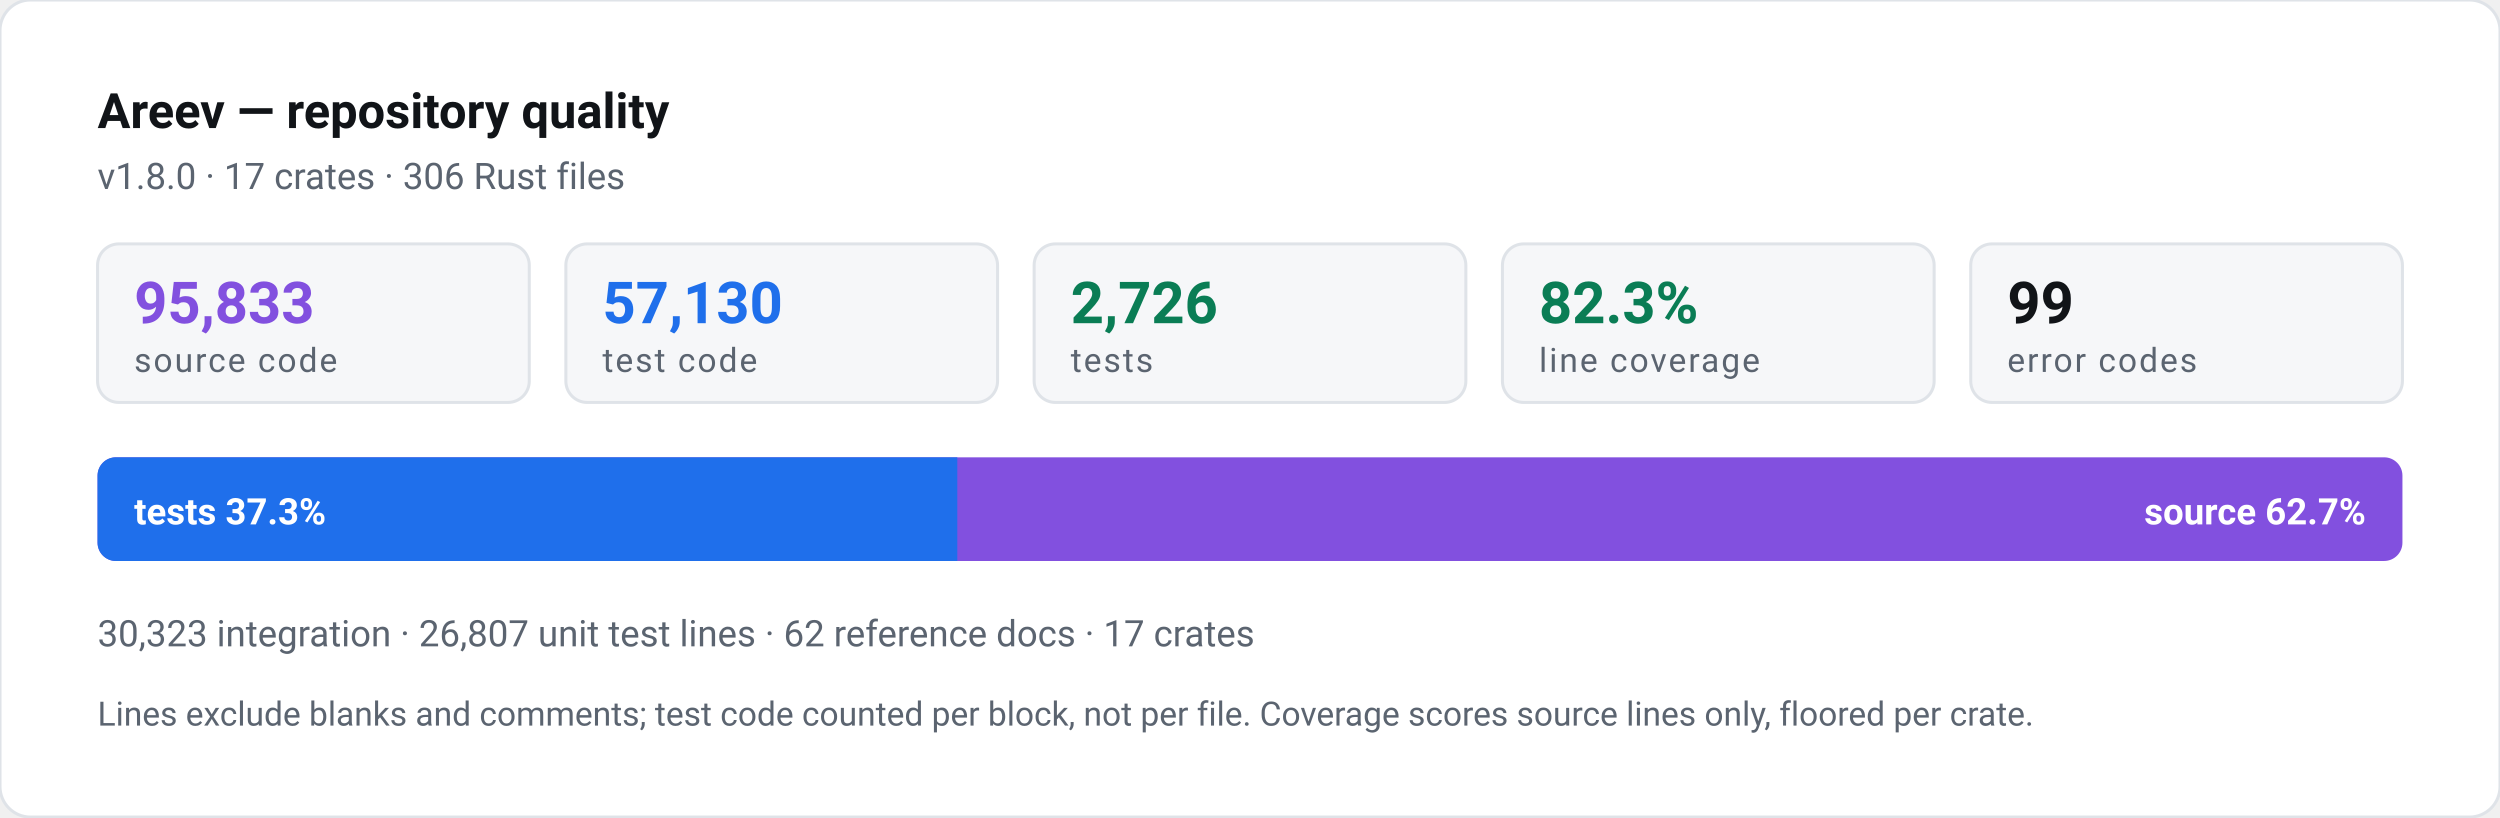
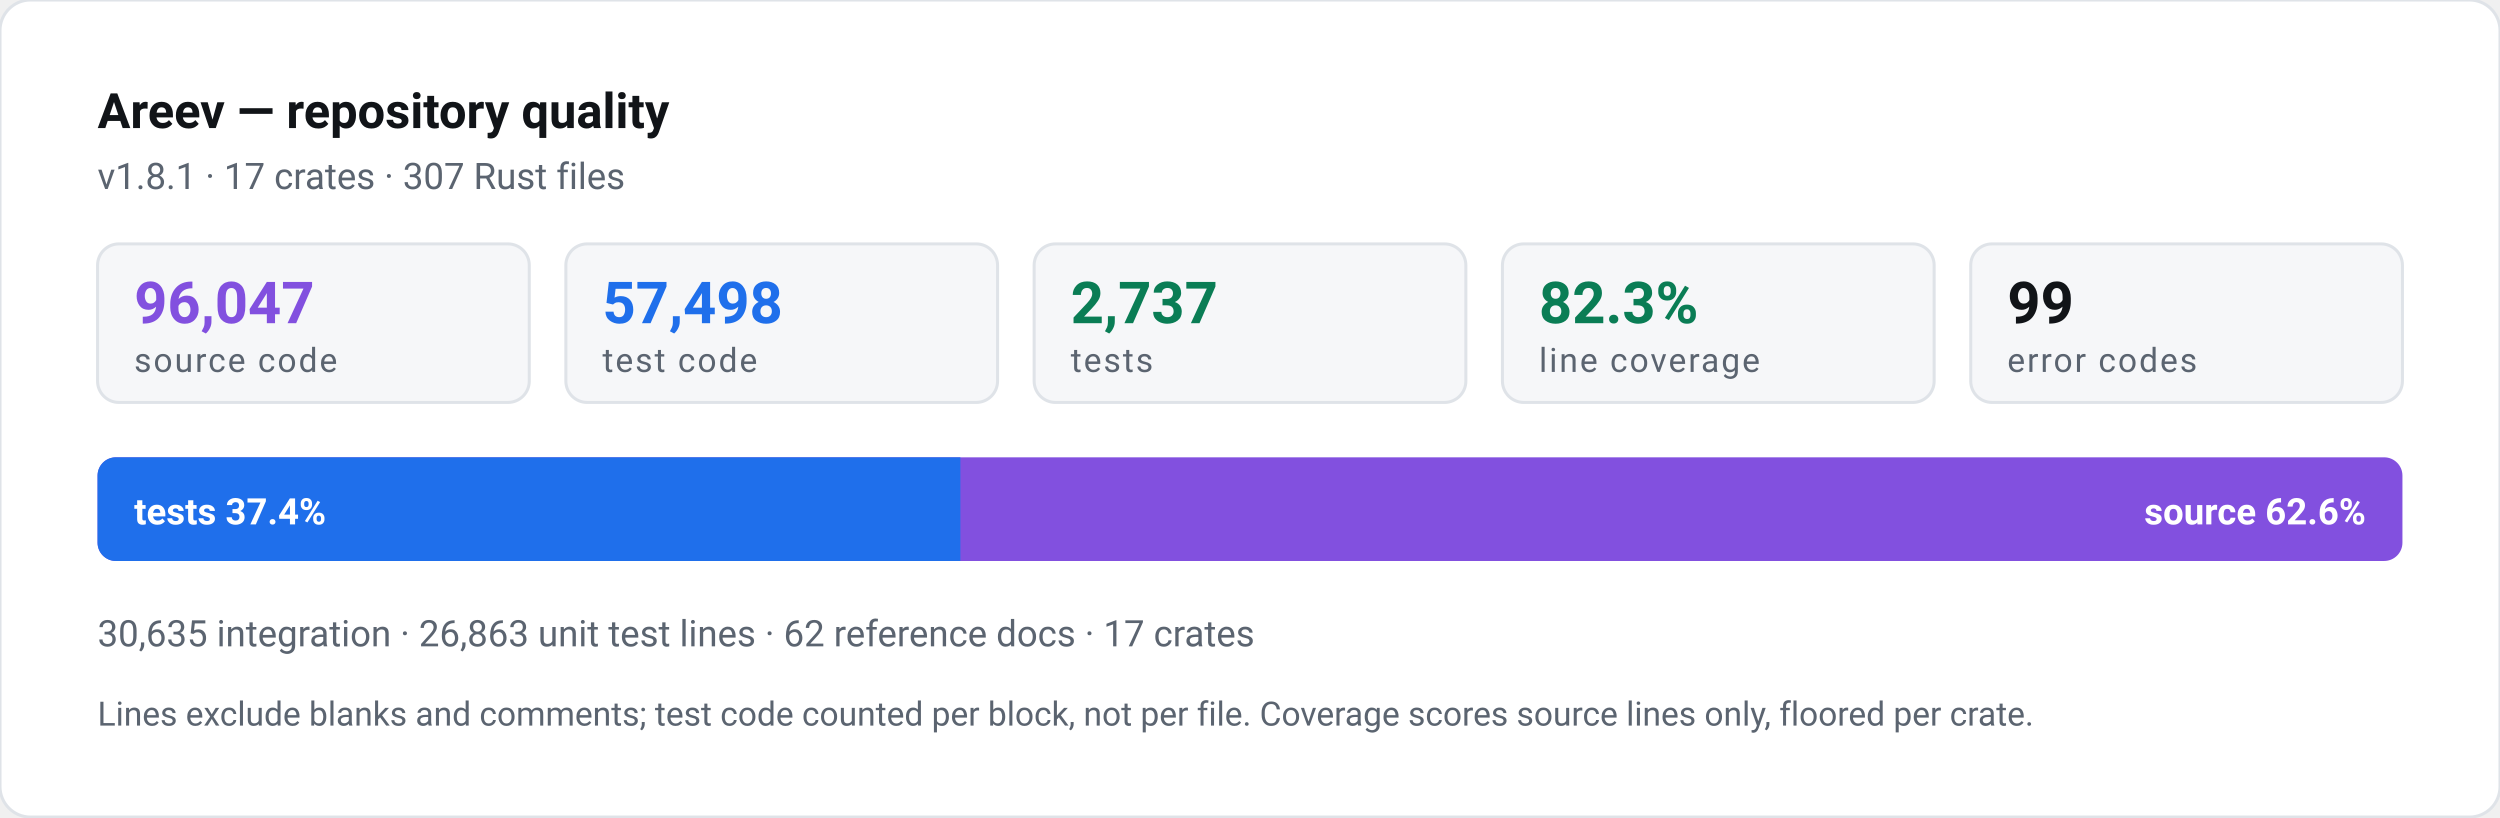
- <svg xmlns="http://www.w3.org/2000/svg" width="820" height="268" viewBox="0 0 820 268" role="img" aria-label="Areev repository quality: 57,130 lines of test code against 95,833 lines of source, 2,726 tests, 82.3% line coverage">
+ <svg xmlns="http://www.w3.org/2000/svg" width="820" height="268" viewBox="0 0 820 268" role="img" aria-label="Areev repository quality: 57,498 lines of test code against 96,047 lines of source, 2,737 tests, 82.3% line coverage">
  <style>text{font-family:ui-sans-serif,-apple-system,"Segoe UI",Roboto,Helvetica,Arial,sans-serif}.n{font-weight:700;font-variant-numeric:tabular-nums}.l{font-size:11px;letter-spacing:.06em;text-transform:uppercase}</style>
  <rect width="820" height="268" rx="10" fill="#ffffff" stroke="#dfe3e8" />
  <text x="32" y="42" class="n" font-size="16" fill="#111418">Areev — repository quality</text>
-   <text x="32" y="62" font-size="12" fill="#5b6470">v1.8.0 · 17 crates · 306 Rust files</text>
+   <text x="32" y="62" font-size="12" fill="#5b6470">v1.8.1 · 17 crates · 307 Rust files</text>
  <rect x="32.0" y="80" width="141.6" height="52" rx="7" fill="#f6f7f9" stroke="#dfe3e8" />
-   <text x="44.0" y="106" class="n" font-size="19" fill="#8250df">95,833</text>
+   <text x="44.0" y="106" class="n" font-size="19" fill="#8250df">96,047</text>
  <text x="44.0" y="122" class="l" fill="#5b6470">source code</text>
  <rect x="185.6" y="80" width="141.6" height="52" rx="7" fill="#f6f7f9" stroke="#dfe3e8" />
-   <text x="197.6" y="106" class="n" font-size="19" fill="#1f6feb">57,130</text>
+   <text x="197.6" y="106" class="n" font-size="19" fill="#1f6feb">57,498</text>
  <text x="197.6" y="122" class="l" fill="#5b6470">test code</text>
  <rect x="339.2" y="80" width="141.6" height="52" rx="7" fill="#f6f7f9" stroke="#dfe3e8" />
-   <text x="351.2" y="106" class="n" font-size="19" fill="#0a7d55">2,726</text>
+   <text x="351.2" y="106" class="n" font-size="19" fill="#0a7d55">2,737</text>
  <text x="351.2" y="122" class="l" fill="#5b6470">tests</text>
  <rect x="492.8" y="80" width="141.6" height="52" rx="7" fill="#f6f7f9" stroke="#dfe3e8" />
  <text x="504.8" y="106" class="n" font-size="19" fill="#0a7d55">82.3%</text>
  <text x="504.8" y="122" class="l" fill="#5b6470">line coverage</text>
  <rect x="646.4" y="80" width="141.6" height="52" rx="7" fill="#f6f7f9" stroke="#dfe3e8" />
  <text x="658.4" y="106" class="n" font-size="19" fill="#111418">99</text>
  <text x="658.4" y="122" class="l" fill="#5b6470">error codes</text>
  <rect x="32" y="150" width="756" height="34" rx="6" fill="#8250df" />
-   <path d="M32 156a6 6 0 0 1 6-6h276v34h-276a6 6 0 0 1-6-6z" fill="#1f6feb" />
-   <text x="44" y="172" class="n" font-size="12" fill="#ffffff">tests 37.3%</text>
-   <text x="776" y="172" class="n" font-size="12" fill="#ffffff" text-anchor="end">source 62.7%</text>
-   <text x="32" y="212" font-size="12" fill="#5b6470">30,323 integration · 26,807 unit test lines · 62 reference docs · 17 crates</text>
+   <path d="M32 156a6 6 0 0 1 6-6h277v34h-277a6 6 0 0 1-6-6z" fill="#1f6feb" />
+   <text x="44" y="172" class="n" font-size="12" fill="#ffffff">tests 37.4%</text>
+   <text x="776" y="172" class="n" font-size="12" fill="#ffffff" text-anchor="end">source 62.6%</text>
+   <text x="32" y="212" font-size="12" fill="#5b6470">30,635 integration · 26,863 unit test lines · 62 reference docs · 17 crates</text>
  <text x="32" y="238" font-size="11" fill="#5b6470">Lines exclude blanks and comments; test code counted per block, not per file. Coverage scores source lines only, floored per crate.</text>
</svg>
